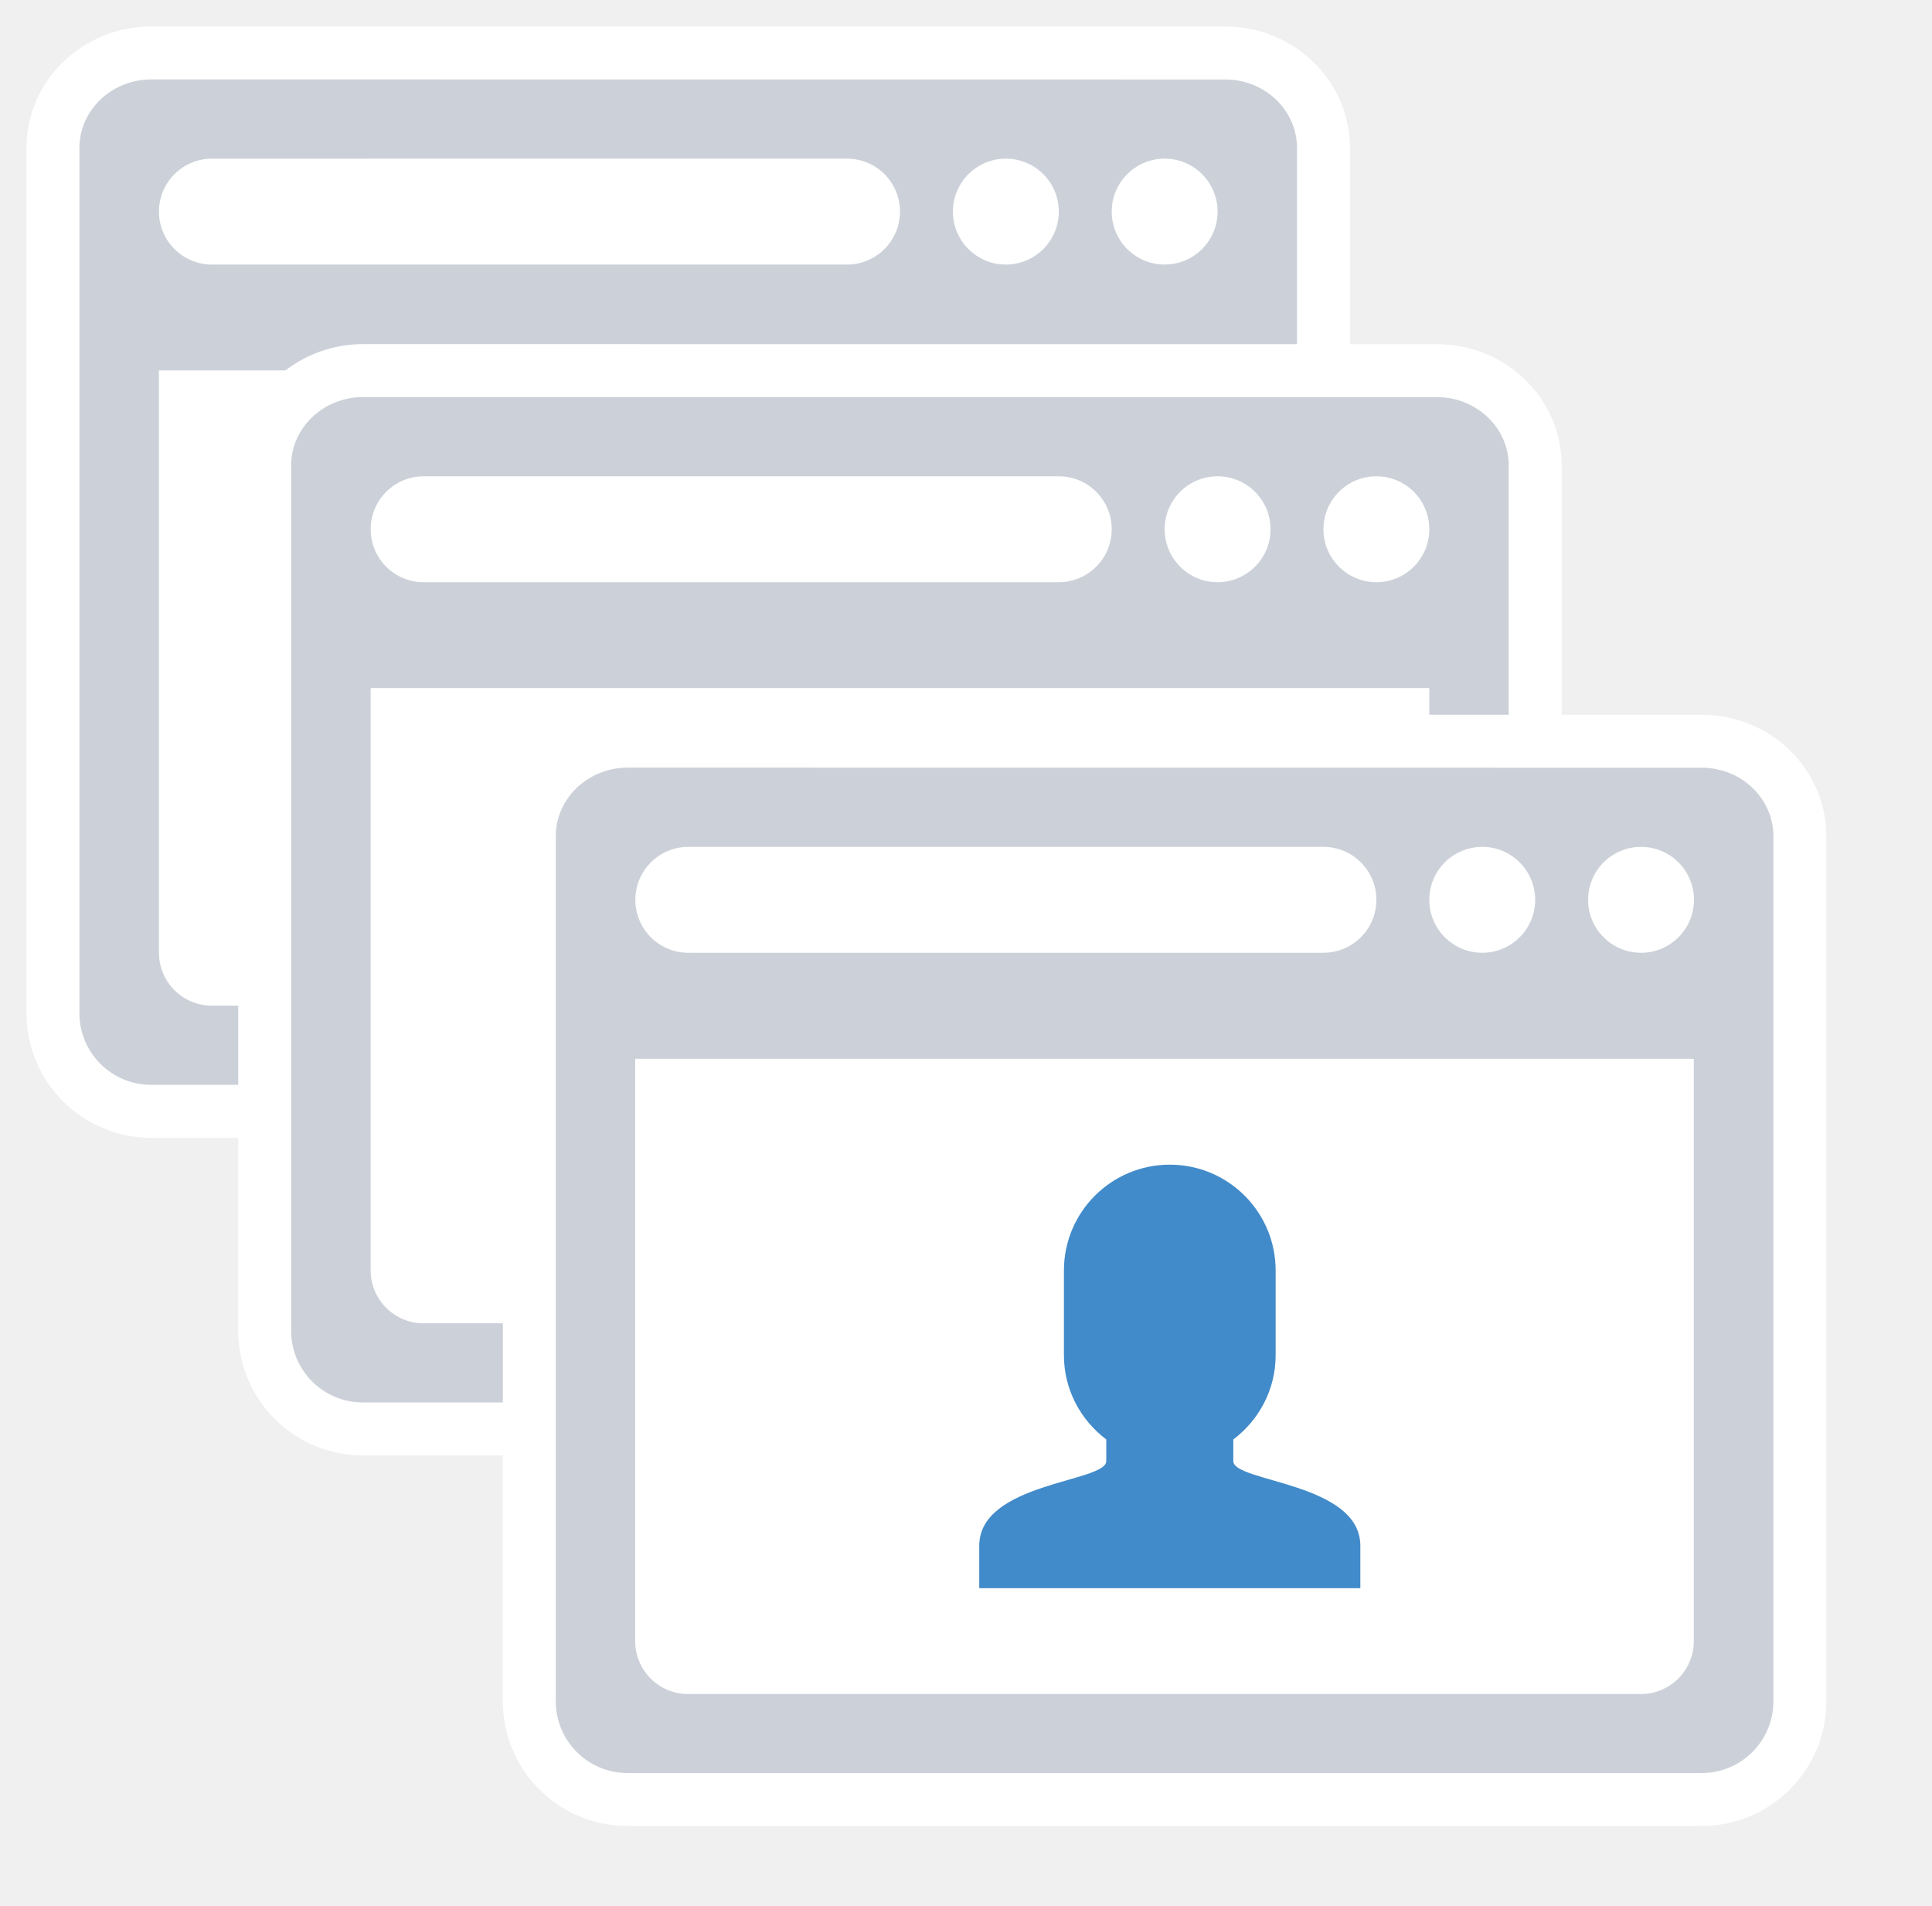
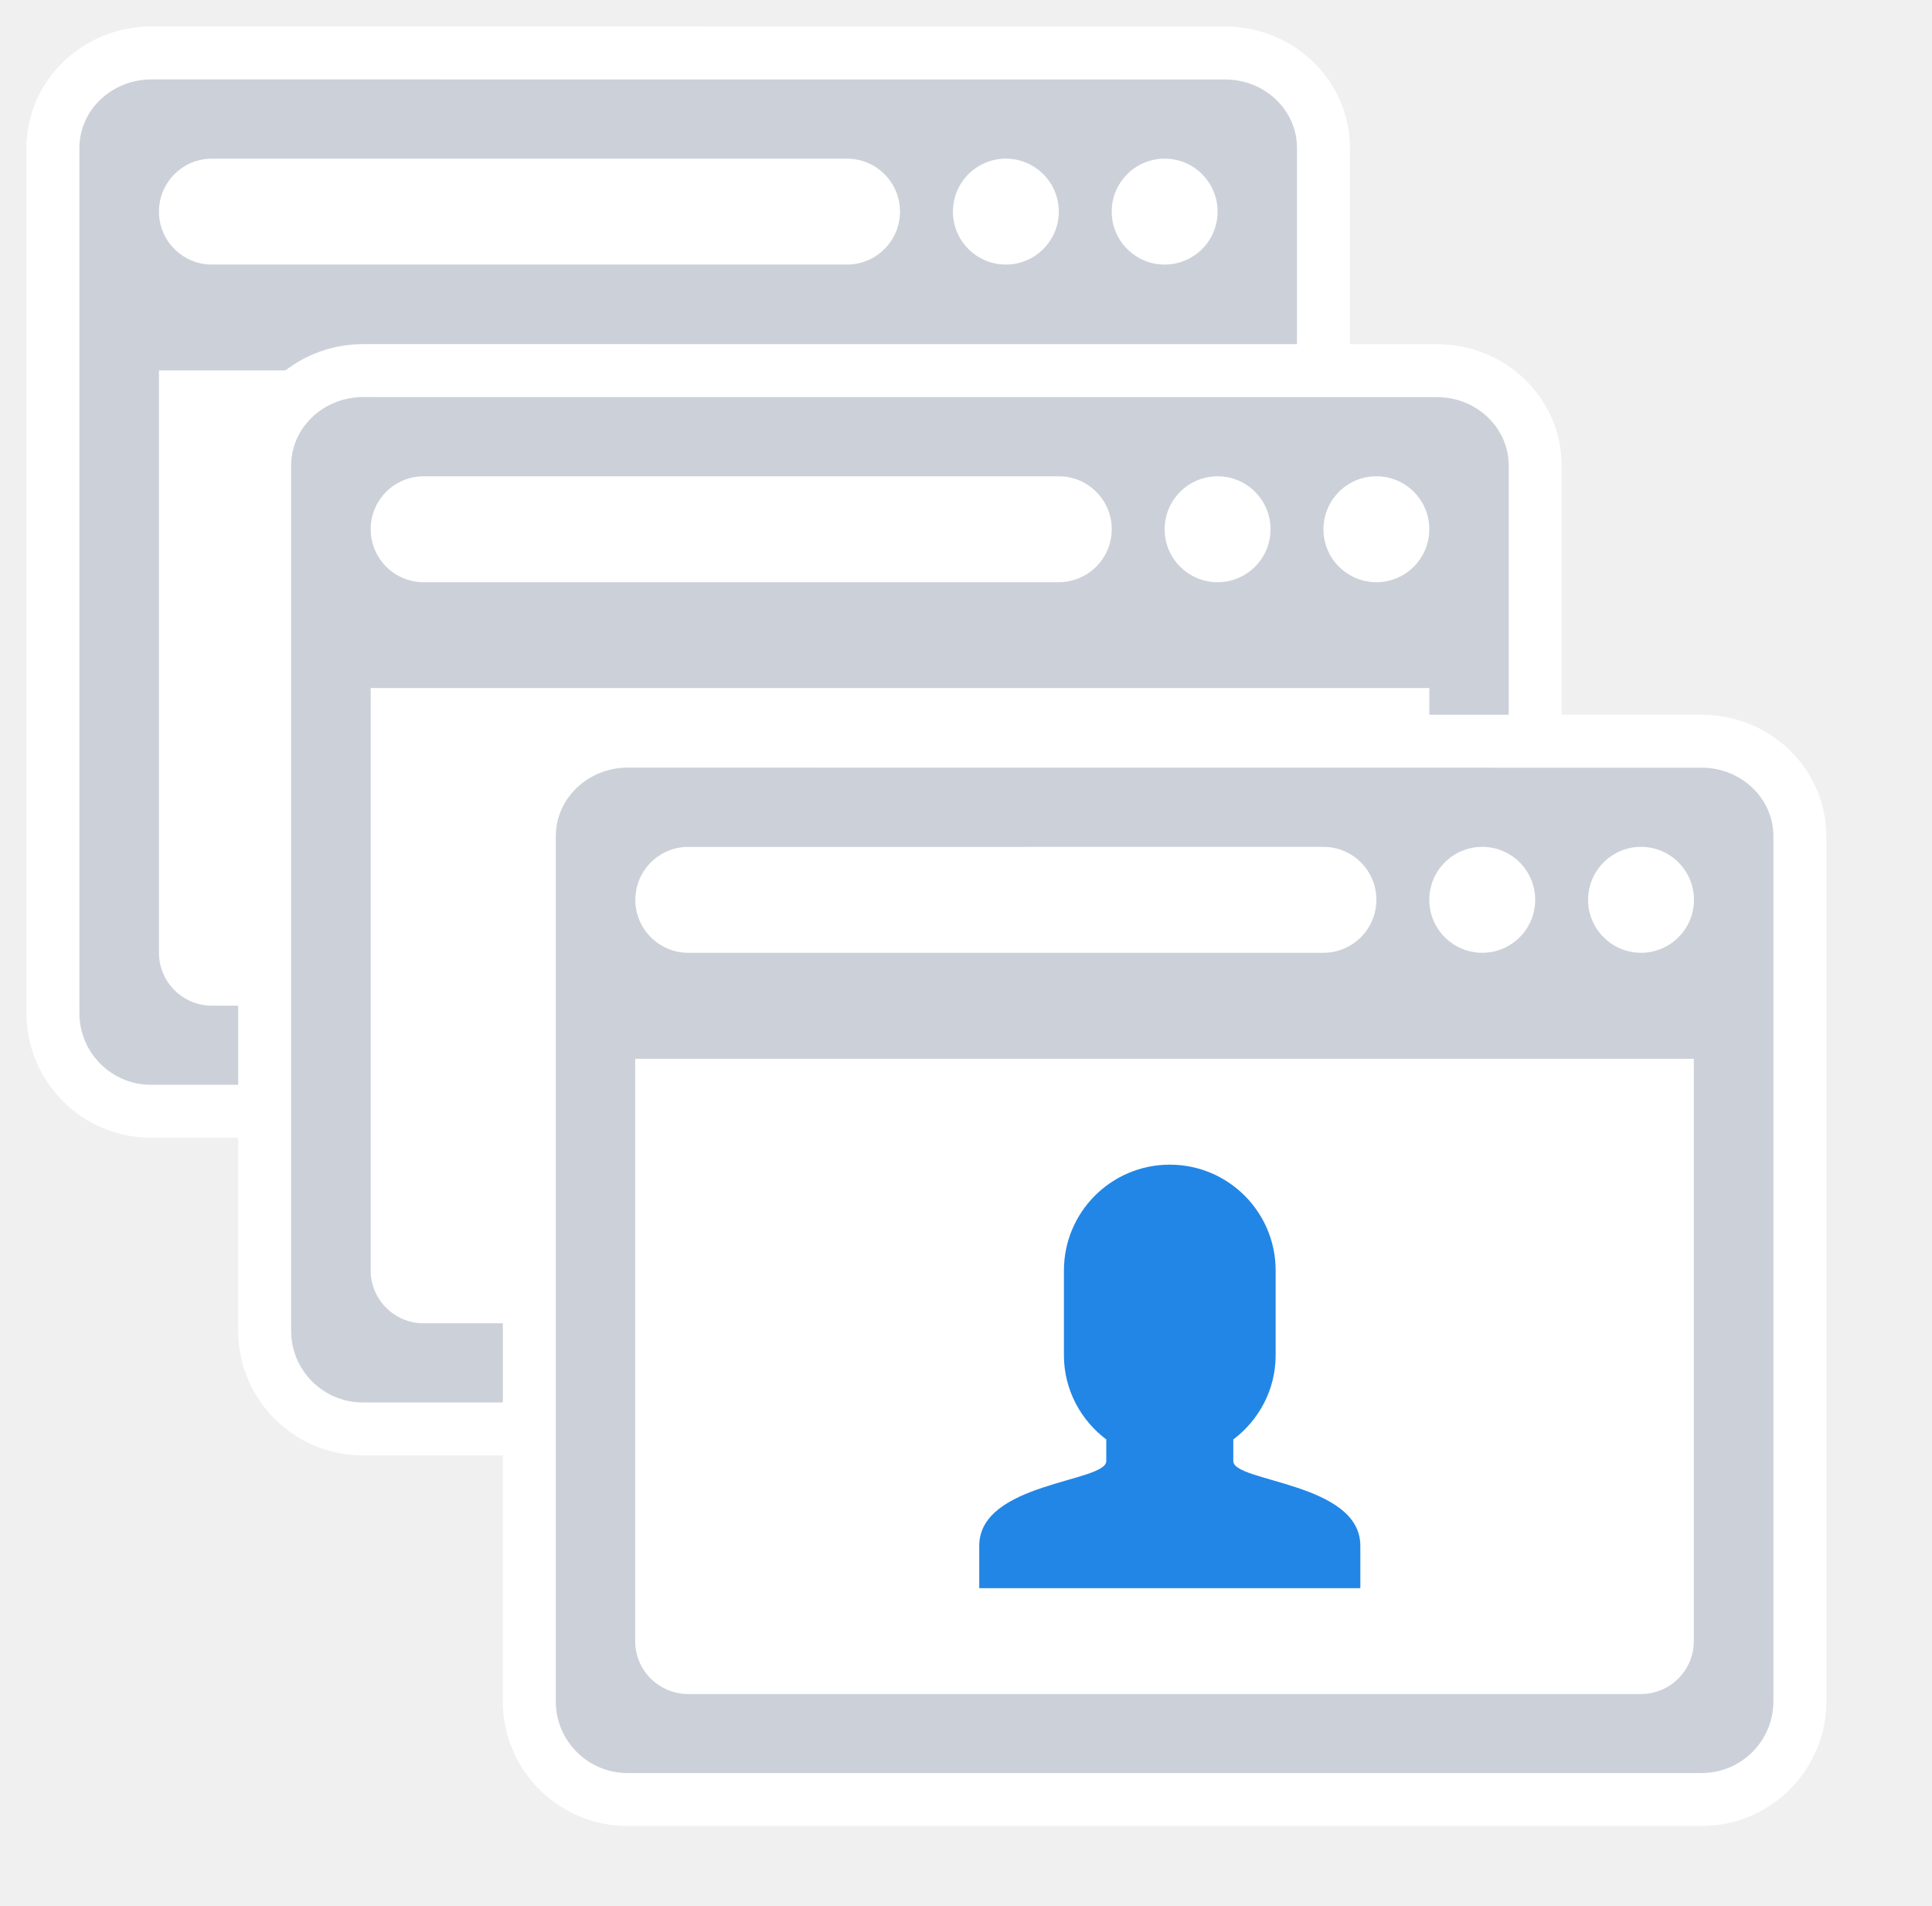
<svg xmlns="http://www.w3.org/2000/svg" width="73px" height="72px" viewBox="0 0 73 72" version="1.1">
  <g stroke="none" stroke-width="1" fill="none" fill-rule="evenodd">
    <g transform="translate(2, 2)">
      <g stroke="#FFFFFF" stroke-width="2" fill="#CCD1D9">
        <path d="M3.71,0 C1.655,0.009 0,1.612 0,3.594 L0,9.984 L0,36.275 C0,38.324 1.661,39.984 3.71,39.984 L44.296,39.984 C46.345,39.984 48.007,38.324 48.007,36.275 L48.007,11 L48.007,9.983 L48.007,3.593 C48.007,1.612 46.351,0.009 44.307,0.003 C44.303,0.003 3.71,0 3.71,0 Z" />
      </g>
      <g transform="translate(4, 11)" fill="#FFFFFF">
        <path d="M2.006,0.994 L0.006,0.994 L0.006,2.994 L0.006,14.993 L0.006,22.993 C0.006,24.097 0.902,24.993 2.006,24.993 L38.006,24.993 C39.11,24.993 40.006,24.097 40.006,22.993 L40.006,14.993 L40.006,2.994 L40.006,0.994 L38,0.994 L34.006,0.994 L2.006,0.994 Z" />
      </g>
      <g transform="translate(4, 3)" fill="#FFFFFF">
        <path d="M2.006,0.995 C0.902,0.995 0.006,1.891 0.006,2.995 C0.006,4.099 0.902,4.995 2.006,4.995 L26.006,4.995 C26.144,4.995 26.279,4.981 26.409,4.954 C27.32,4.767 28.006,3.961 28.006,2.995 C28.006,1.89 27.11,0.994 26.006,0.994 C26.003,0.994 2.006,0.995 2.006,0.995 Z M32.006,0.994 C30.902,0.994 30.006,1.89 30.006,2.995 C30.006,4.099 30.902,4.995 32.006,4.995 C33.11,4.995 34.006,4.099 34.006,2.995 C34.006,1.89 33.11,0.994 32.006,0.994 L32.006,0.994 Z M38.006,0.994 C36.902,0.994 36.006,1.89 36.006,2.995 C36.006,4.099 36.902,4.995 38.006,4.995 C39.11,4.995 40.006,4.099 40.006,2.995 C40.006,1.89 39.11,0.994 38.006,0.994 L38.006,0.994 Z" />
      </g>
    </g>
  </g>
  <g transform="translate(10, 14)">
    <g stroke="#FFFFFF" stroke-width="2" fill="#CCD1D9">
      <path d="M3.71,0 C1.655,0.009 0,1.612 0,3.594 L0,9.984 L0,36.275 C0,38.324 1.661,39.984 3.71,39.984 L44.296,39.984 C46.345,39.984 48.007,38.324 48.007,36.275 L48.007,11 L48.007,9.983 L48.007,3.593 C48.007,1.612 46.351,0.009 44.307,0.003 C44.303,0.003 3.71,0 3.71,0 Z" />
    </g>
    <g transform="translate(4, 11)" fill="#FFFFFF">
      <path d="M2.006,0.994 L0.006,0.994 L0.006,2.994 L0.006,14.993 L0.006,22.993 C0.006,24.097 0.902,24.993 2.006,24.993 L38.006,24.993 C39.11,24.993 40.006,24.097 40.006,22.993 L40.006,14.993 L40.006,2.994 L40.006,0.994 L38,0.994 L34.006,0.994 L2.006,0.994 Z" />
    </g>
    <g transform="translate(4, 3)" fill="#FFFFFF">
      <path d="M2.006,0.995 C0.902,0.995 0.006,1.891 0.006,2.995 C0.006,4.099 0.902,4.995 2.006,4.995 L26.006,4.995 C26.144,4.995 26.279,4.981 26.409,4.954 C27.32,4.767 28.006,3.961 28.006,2.995 C28.006,1.89 27.11,0.994 26.006,0.994 C26.003,0.994 2.006,0.995 2.006,0.995 Z M32.006,0.994 C30.902,0.994 30.006,1.89 30.006,2.995 C30.006,4.099 30.902,4.995 32.006,4.995 C33.11,4.995 34.006,4.099 34.006,2.995 C34.006,1.89 33.11,0.994 32.006,0.994 L32.006,0.994 Z M38.006,0.994 C36.902,0.994 36.006,1.89 36.006,2.995 C36.006,4.099 36.902,4.995 38.006,4.995 C39.11,4.995 40.006,4.099 40.006,2.995 C40.006,1.89 39.11,0.994 38.006,0.994 L38.006,0.994 Z" />
    </g>
  </g>
  <g transform="translate(20, 28)">
    <g stroke="#FFFFFF" stroke-width="2" fill="#CCD1D9">
      <path d="M3.71,0 C1.655,0.009 0,1.612 0,3.594 L0,9.984 L0,36.275 C0,38.324 1.661,39.984 3.71,39.984 L44.296,39.984 C46.345,39.984 48.007,38.324 48.007,36.275 L48.007,11 L48.007,9.983 L48.007,3.593 C48.007,1.612 46.351,0.009 44.307,0.003 C44.303,0.003 3.71,0 3.71,0 Z" />
    </g>
    <g transform="translate(4, 12)">
      <path d="M2,-3.19744231e-14 L2.84217094e-14,-3.19744231e-14 L2.84217094e-14,2 L2.84217094e-14,13.999 L2.84217094e-14,21.999 C2.84217094e-14,23.103 0.896,23.999 2,23.999 L38,23.999 C39.104,23.999 40,23.103 40,21.999 L40,13.999 L40,2 L40,-3.19744231e-14 L37.994,-3.19744231e-14 L34,-3.19744231e-14 L2,-3.19744231e-14 Z" fill="#FFFFFF" />
-       <path d="M22.6,15.2 L22.6,14.382 C23.566,13.652 24.2,12.504 24.2,11.199 L24.2,7.999 C24.2,5.79 22.41,4 20.2,4 C17.99,4 16.2,5.79 16.2,7.999 L16.2,11.199 C16.2,12.504 16.834,13.651 17.8,14.382 L17.8,15.2 C17.8,16 13,16 13,18.4 L13,20 L27.4,20 L27.4,18.4 C27.4,16 22.6,16 22.6,15.2 L22.6,15.2 Z" fill="#428BCA" />
+       <path d="M22.6,15.2 L22.6,14.382 C23.566,13.652 24.2,12.504 24.2,11.199 L24.2,7.999 C24.2,5.79 22.41,4 20.2,4 C17.99,4 16.2,5.79 16.2,7.999 L16.2,11.199 C16.2,12.504 16.834,13.651 17.8,14.382 L17.8,15.2 C17.8,16 13,16 13,18.4 L13,20 L27.4,20 L27.4,18.4 C27.4,16 22.6,16 22.6,15.2 L22.6,15.2 Z" fill="#2286E6" />
    </g>
    <g transform="translate(4, 3)" fill="#FFFFFF">
      <path d="M2.006,0.995 C0.902,0.995 0.006,1.891 0.006,2.995 C0.006,4.099 0.902,4.995 2.006,4.995 L26.006,4.995 C26.144,4.995 26.279,4.981 26.409,4.954 C27.32,4.767 28.006,3.961 28.006,2.995 C28.006,1.89 27.11,0.994 26.006,0.994 C26.003,0.994 2.006,0.995 2.006,0.995 Z M32.006,0.994 C30.902,0.994 30.006,1.89 30.006,2.995 C30.006,4.099 30.902,4.995 32.006,4.995 C33.11,4.995 34.006,4.099 34.006,2.995 C34.006,1.89 33.11,0.994 32.006,0.994 L32.006,0.994 Z M38.006,0.994 C36.902,0.994 36.006,1.89 36.006,2.995 C36.006,4.099 36.902,4.995 38.006,4.995 C39.11,4.995 40.006,4.099 40.006,2.995 C40.006,1.89 39.11,0.994 38.006,0.994 L38.006,0.994 Z" />
    </g>
  </g>
</svg>
